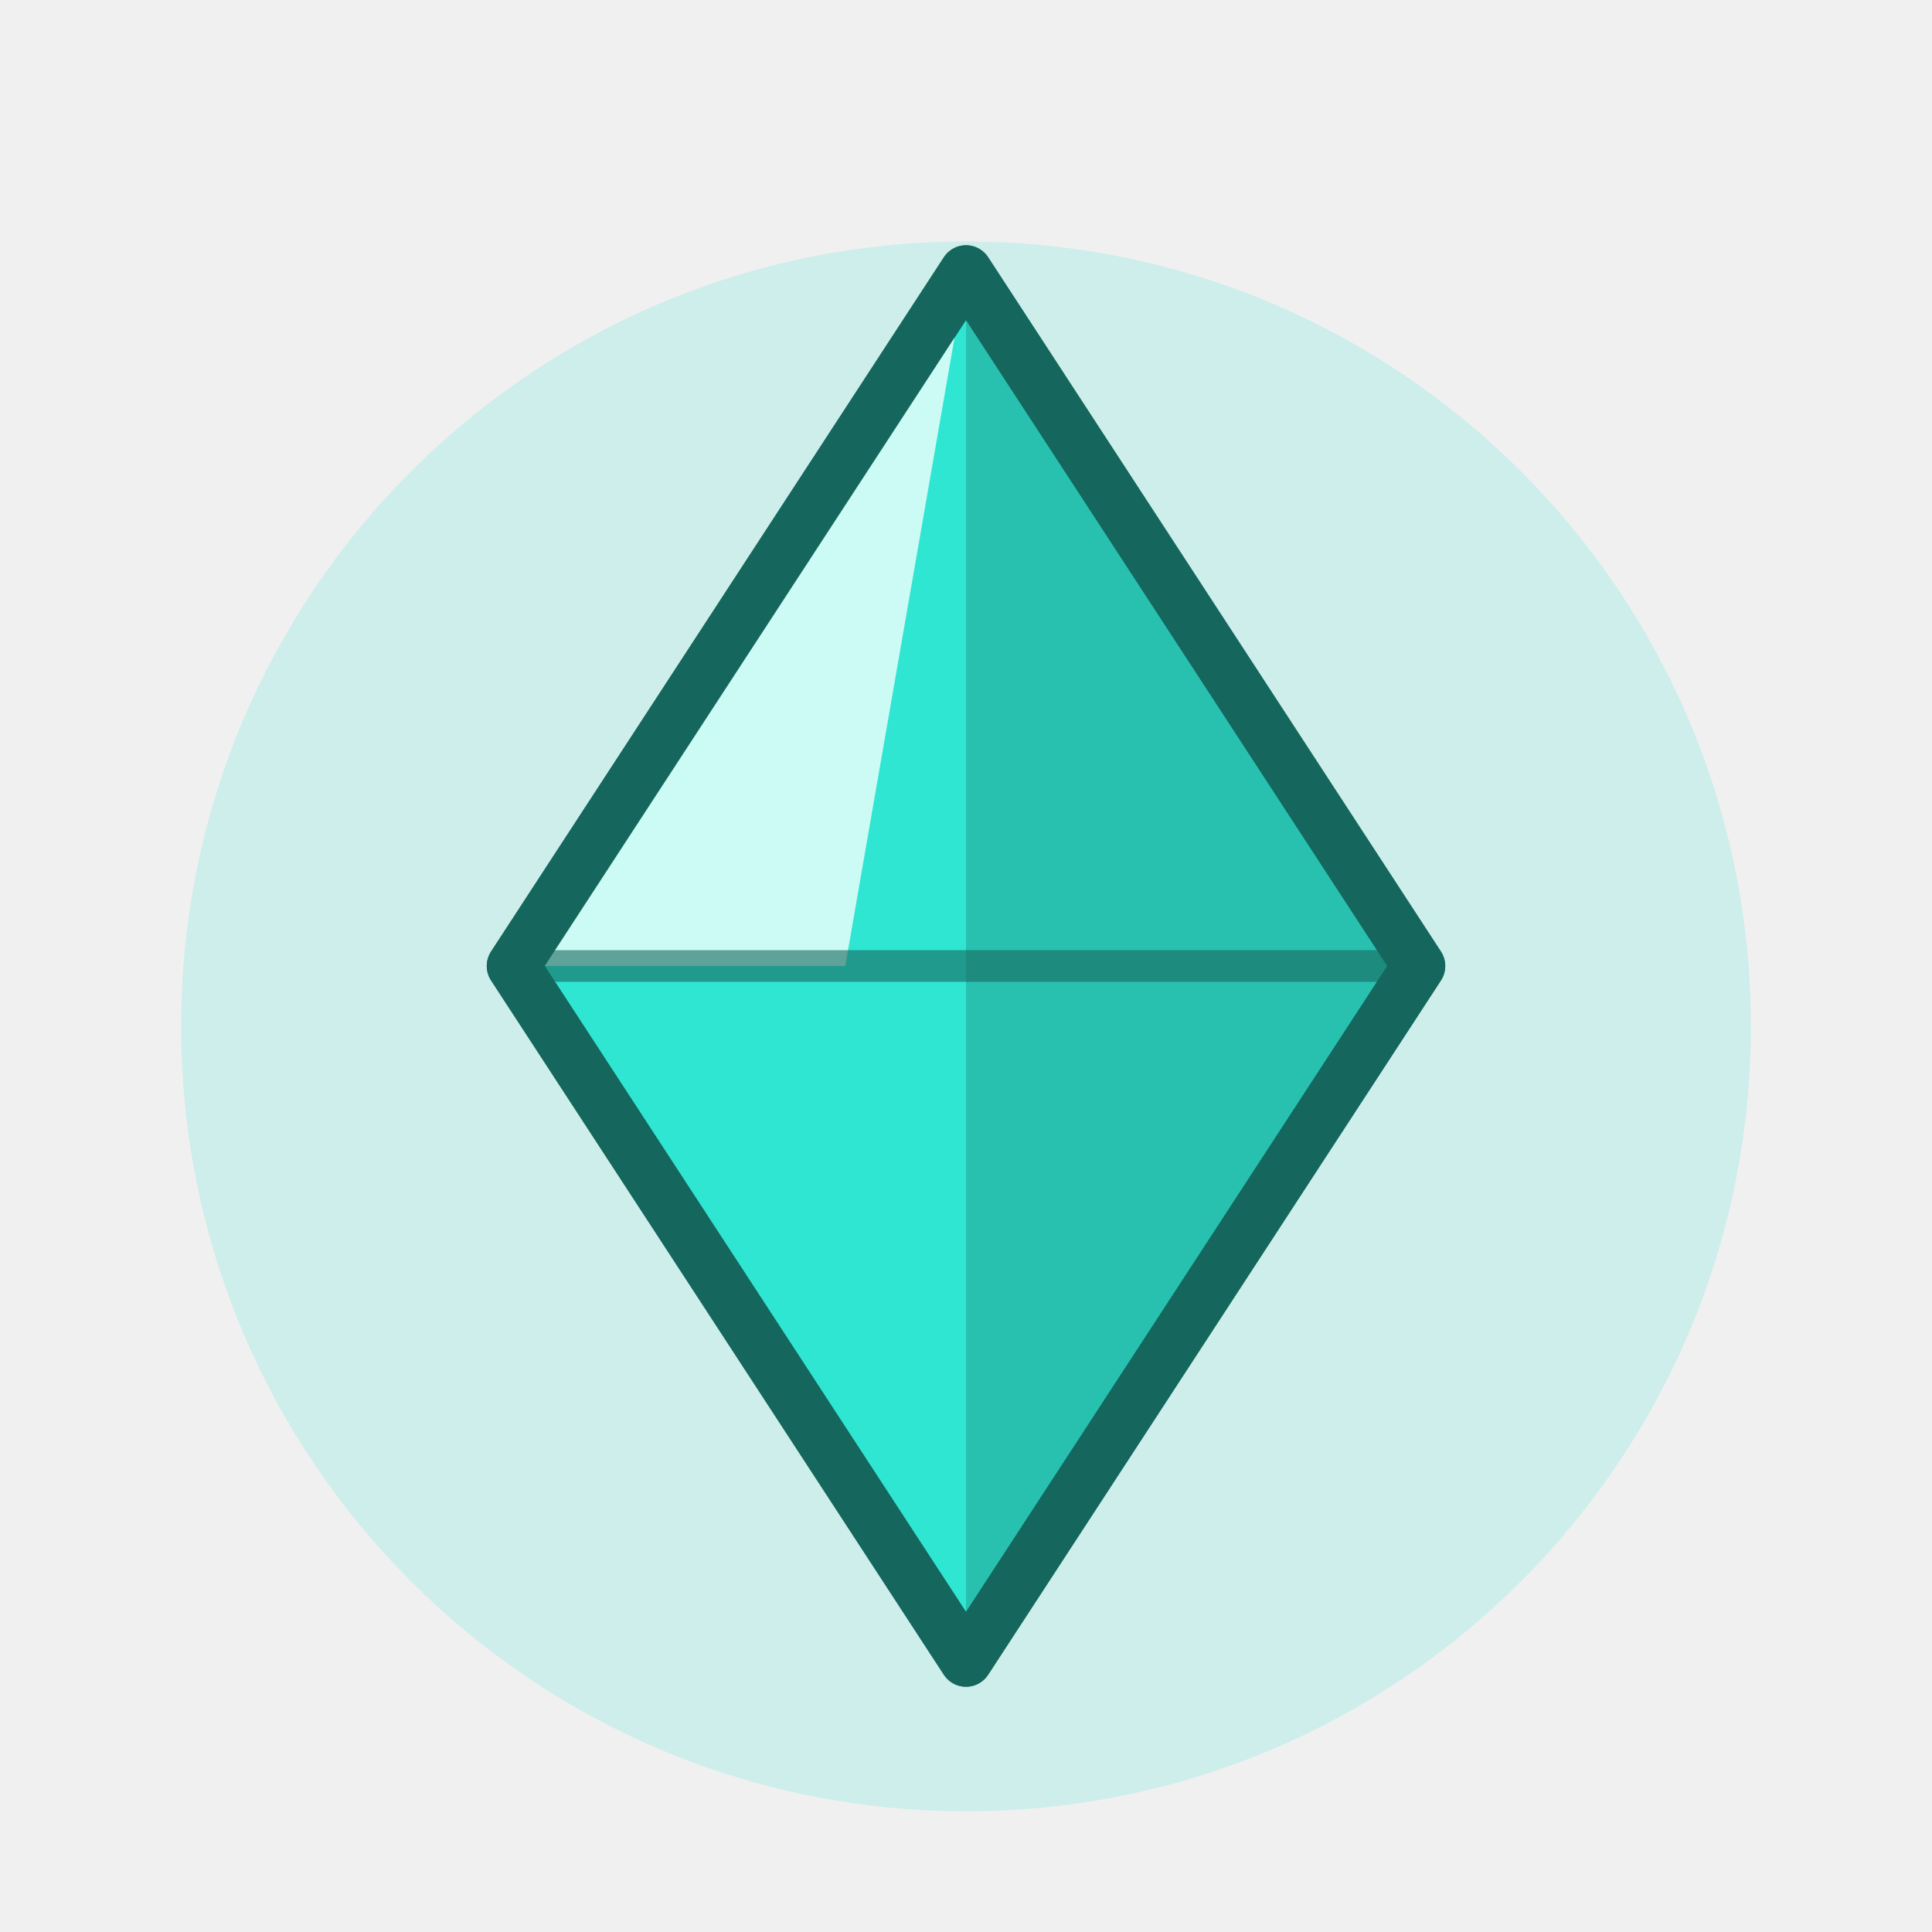
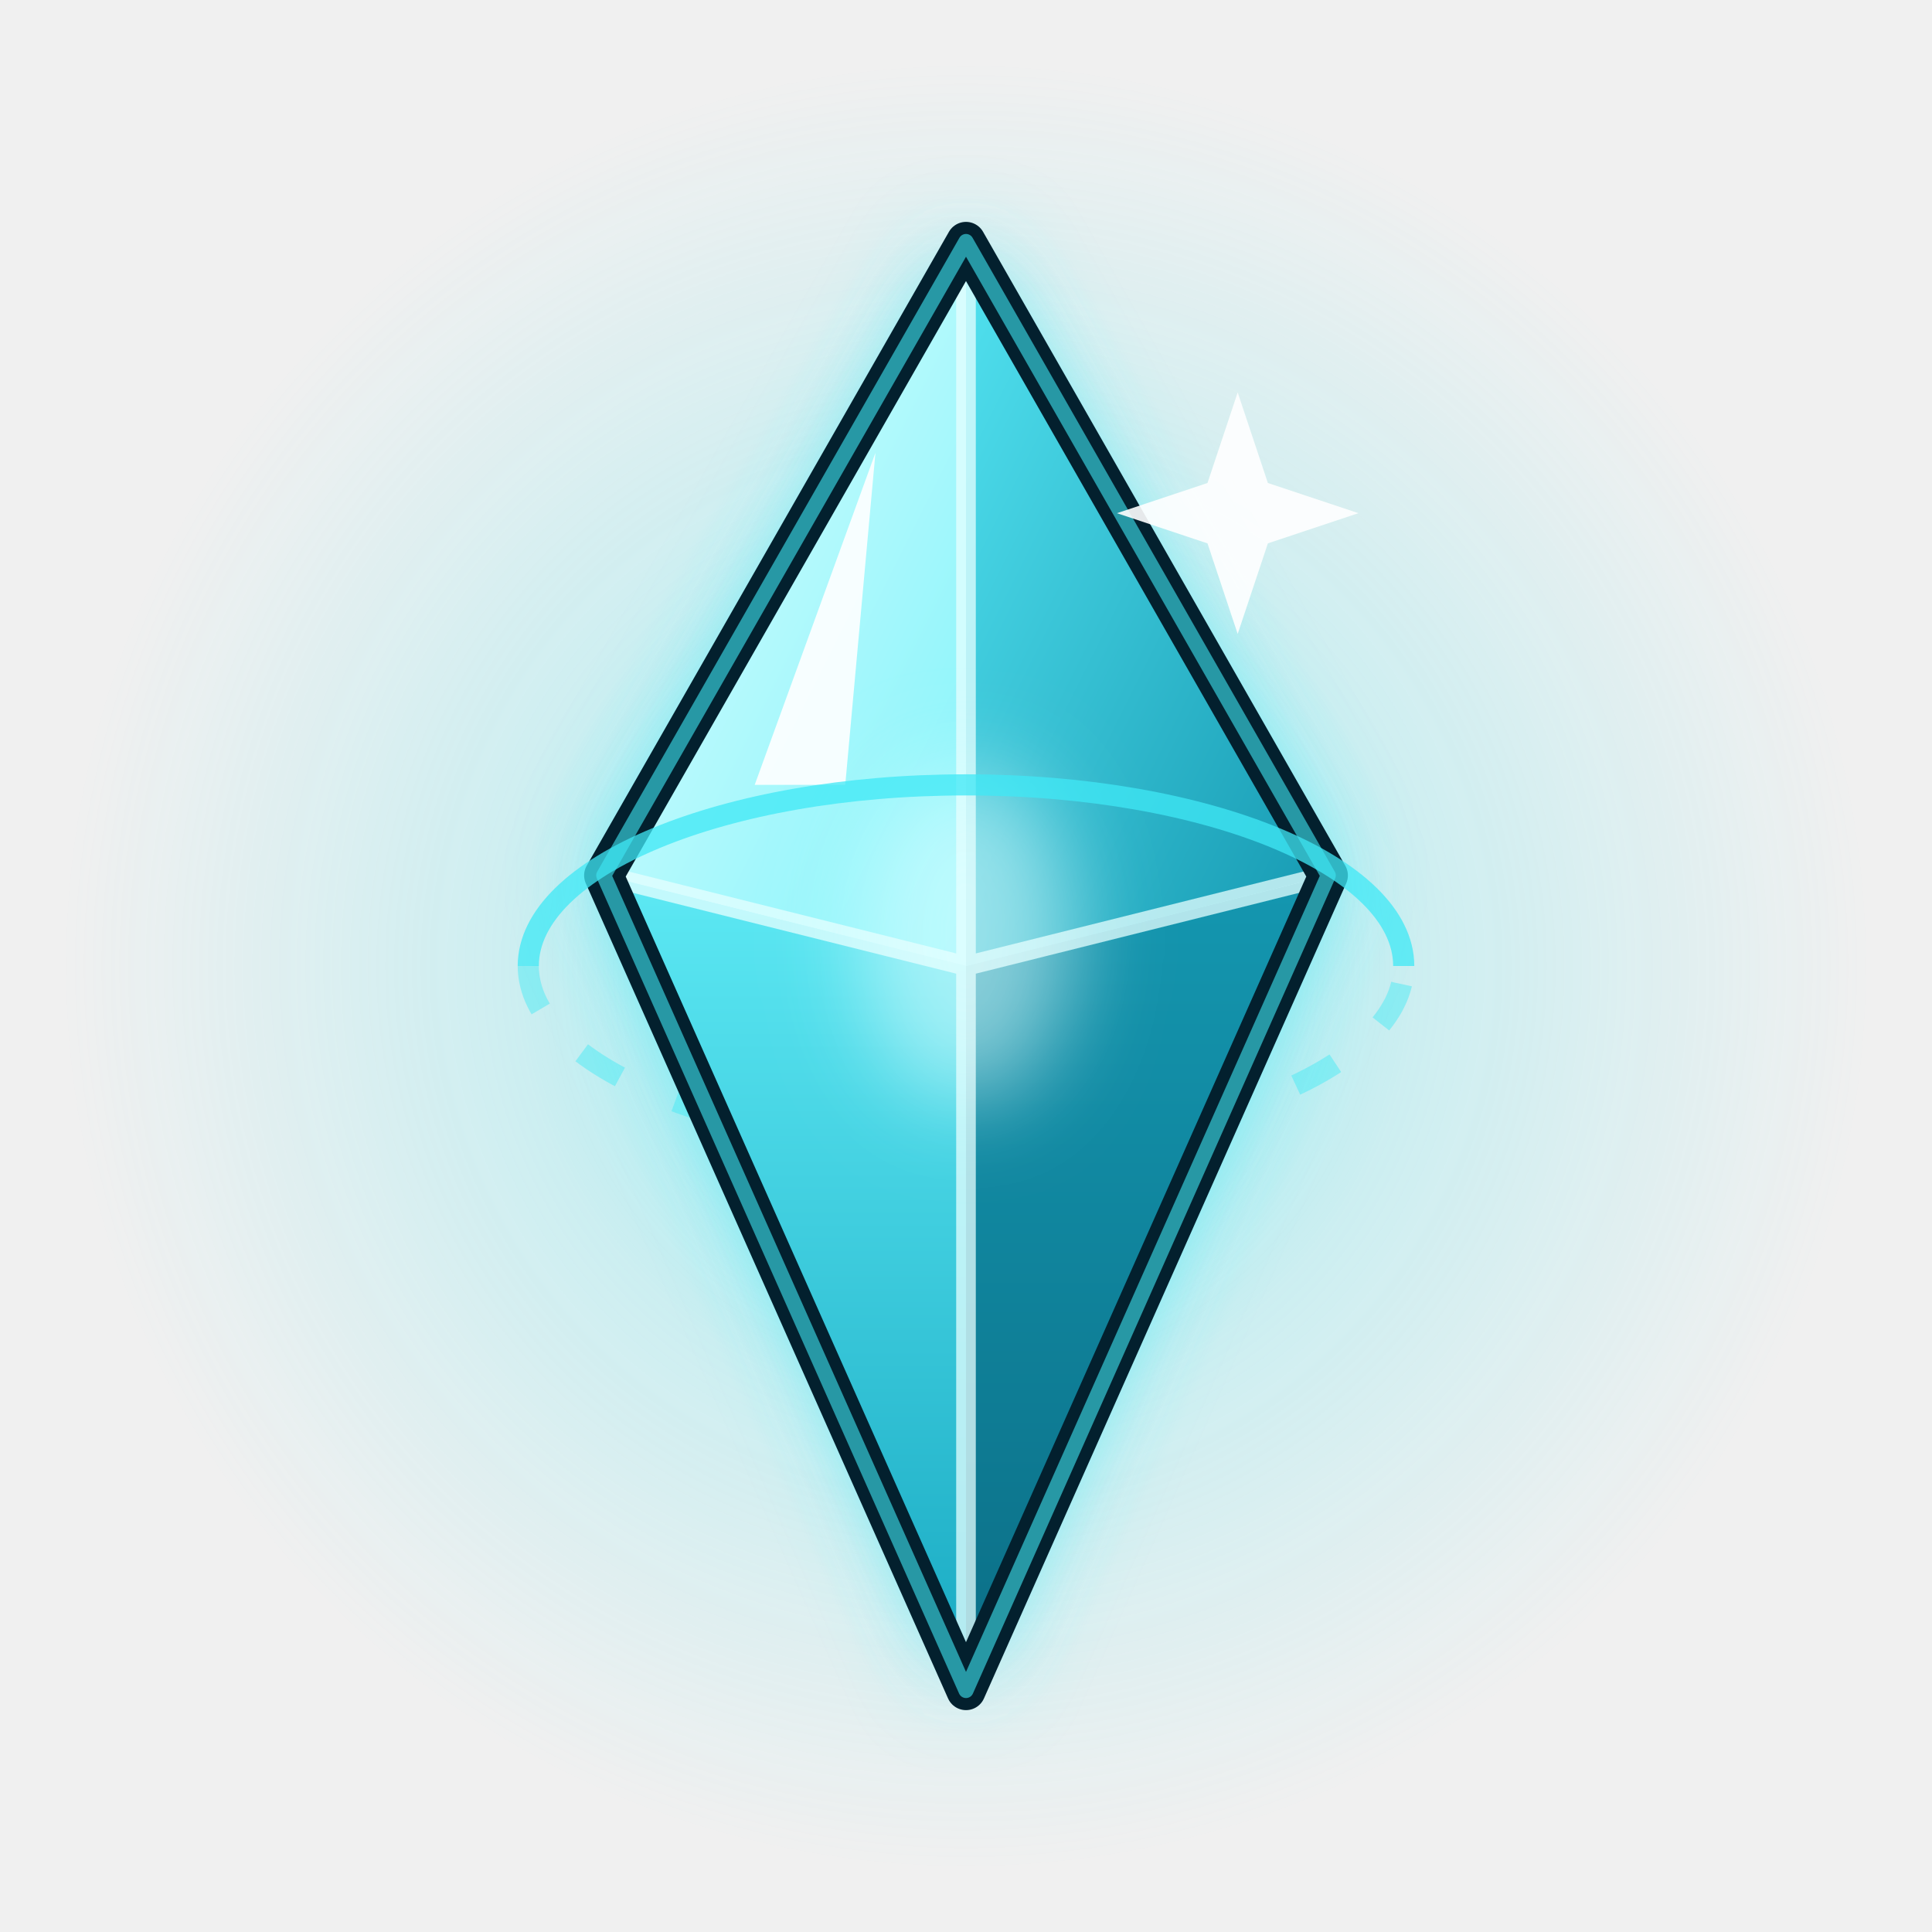
<svg xmlns="http://www.w3.org/2000/svg" width="256" height="256" viewBox="0 0 128 128">
-   <g transform="translate(64 64) scale(1.0) translate(-360 -586)">
-     <circle cx="360" cy="590" r="52" fill="#2FE6D2" opacity="0.18" />
-     <path d="M360 540 L390 586 L360 632 L330 586 Z" fill="#2FE6D2" stroke="#15675E" stroke-width="3.5" stroke-linejoin="round" />
-     <path d="M360 540 L390 586 L360 632 Z" fill="#1E9588" opacity="0.45" />
-     <path d="M360 540 L330 586 L352 586 Z" fill="#E8FFFC" opacity="0.85" />
-     <path d="M330 586 L390 586" stroke="#15675E" stroke-width="2.1" opacity="0.6" />
-     <path d="M360 540 L390 586 L360 632 L330 586 Z" fill="none" stroke="#15675E" stroke-width="3.5" stroke-linejoin="round" />
-   </g>
+   <defs>
+     <radialGradient id="halo" cx=".5" cy=".5" r=".5">
+       <stop offset="0" stop-color="#3FE8F5" stop-opacity=".55" />
+       <stop offset=".5" stop-color="#3FE8F5" stop-opacity=".2" />
+       <stop offset="1" stop-color="#3FE8F5" stop-opacity="0" />
+     </radialGradient>
+     <linearGradient id="fL" x1="0" y1="0" x2="1" y2="1">
+       <stop offset="0" stop-color="#E6FFFF" />
+       <stop offset="1" stop-color="#7FF3FA" />
+     </linearGradient>
+     <linearGradient id="fR" x1="0" y1="0" x2="1" y2="1">
+       <stop offset="0" stop-color="#52E2F0" />
+       <stop offset="1" stop-color="#1497B0" />
+     </linearGradient>
+     <linearGradient id="fBL" x1="0" y1="0" x2="0" y2="1">
+       <stop offset="0" stop-color="#5DE9F4" />
+       <stop offset="1" stop-color="#18A9C2" />
+     </linearGradient>
+     <linearGradient id="fBR" x1="0" y1="0" x2="0" y2="1">
+       <stop offset="0" stop-color="#1497B0" />
+       <stop offset="1" stop-color="#0B6E86" />
+     </linearGradient>
+     <filter id="blur" x="-50%" y="-50%" width="200%" height="200%">
+       <feGaussianBlur stdDeviation="3" />
+     </filter>
+   </defs>
+   <circle cx="64" cy="64" r="60" fill="url(#halo)" />
+   <path d="M35 64 A29 12 0 0 0 93 64" fill="none" stroke="#3FE8F5" stroke-width="1.4" stroke-dasharray="3 4" opacity="0.45" />
+   <path d="M64 16 L88 58 L64 112 L40 58 Z" fill="#3FE8F5" filter="url(#blur)" opacity=".85" />
+   <path d="M64 16 L64 64 L40 58 Z" fill="url(#fL)" />
+   <path d="M64 16 L88 58 L64 64 Z" fill="url(#fR)" />
+   <path d="M40 58 L64 64 L64 112 Z" fill="url(#fBL)" />
+   <path d="M64 64 L88 58 L64 112 Z" fill="url(#fBR)" />
+   <path d="M64 16 L64 112 M40 58 L64 64 L88 58" fill="none" stroke="#E6FFFF" stroke-width="1.3" opacity=".75" />
+   <ellipse cx="64" cy="62" rx="7" ry="11" fill="#E6FFFF" opacity=".55" filter="url(#blur)" />
+   <path d="M58 30 L50 52 L56 52 Z" fill="#FFFFFF" opacity=".9" />
+   <path d="M64 16 L88 58 L64 112 L40 58 Z" fill="none" stroke="#03202E" stroke-width="2.6" stroke-linejoin="round" />
+   <path d="M64 16 L88 58 L64 112 L40 58 Z" fill="none" stroke="#3FE8F5" stroke-width="1" stroke-linejoin="round" opacity=".6" />
+   <path d="M82 26 L84 32 L90 34 L84 36 L82 42 L80 36 L74 34 L80 32 Z" fill="#FFFFFF" opacity=".9" />
+   <path d="M35 64 A29 12 0 0 1 93 64" fill="none" stroke="#3FE8F5" stroke-width="1.4" stroke-dasharray="none" opacity="0.75" />
</svg>
